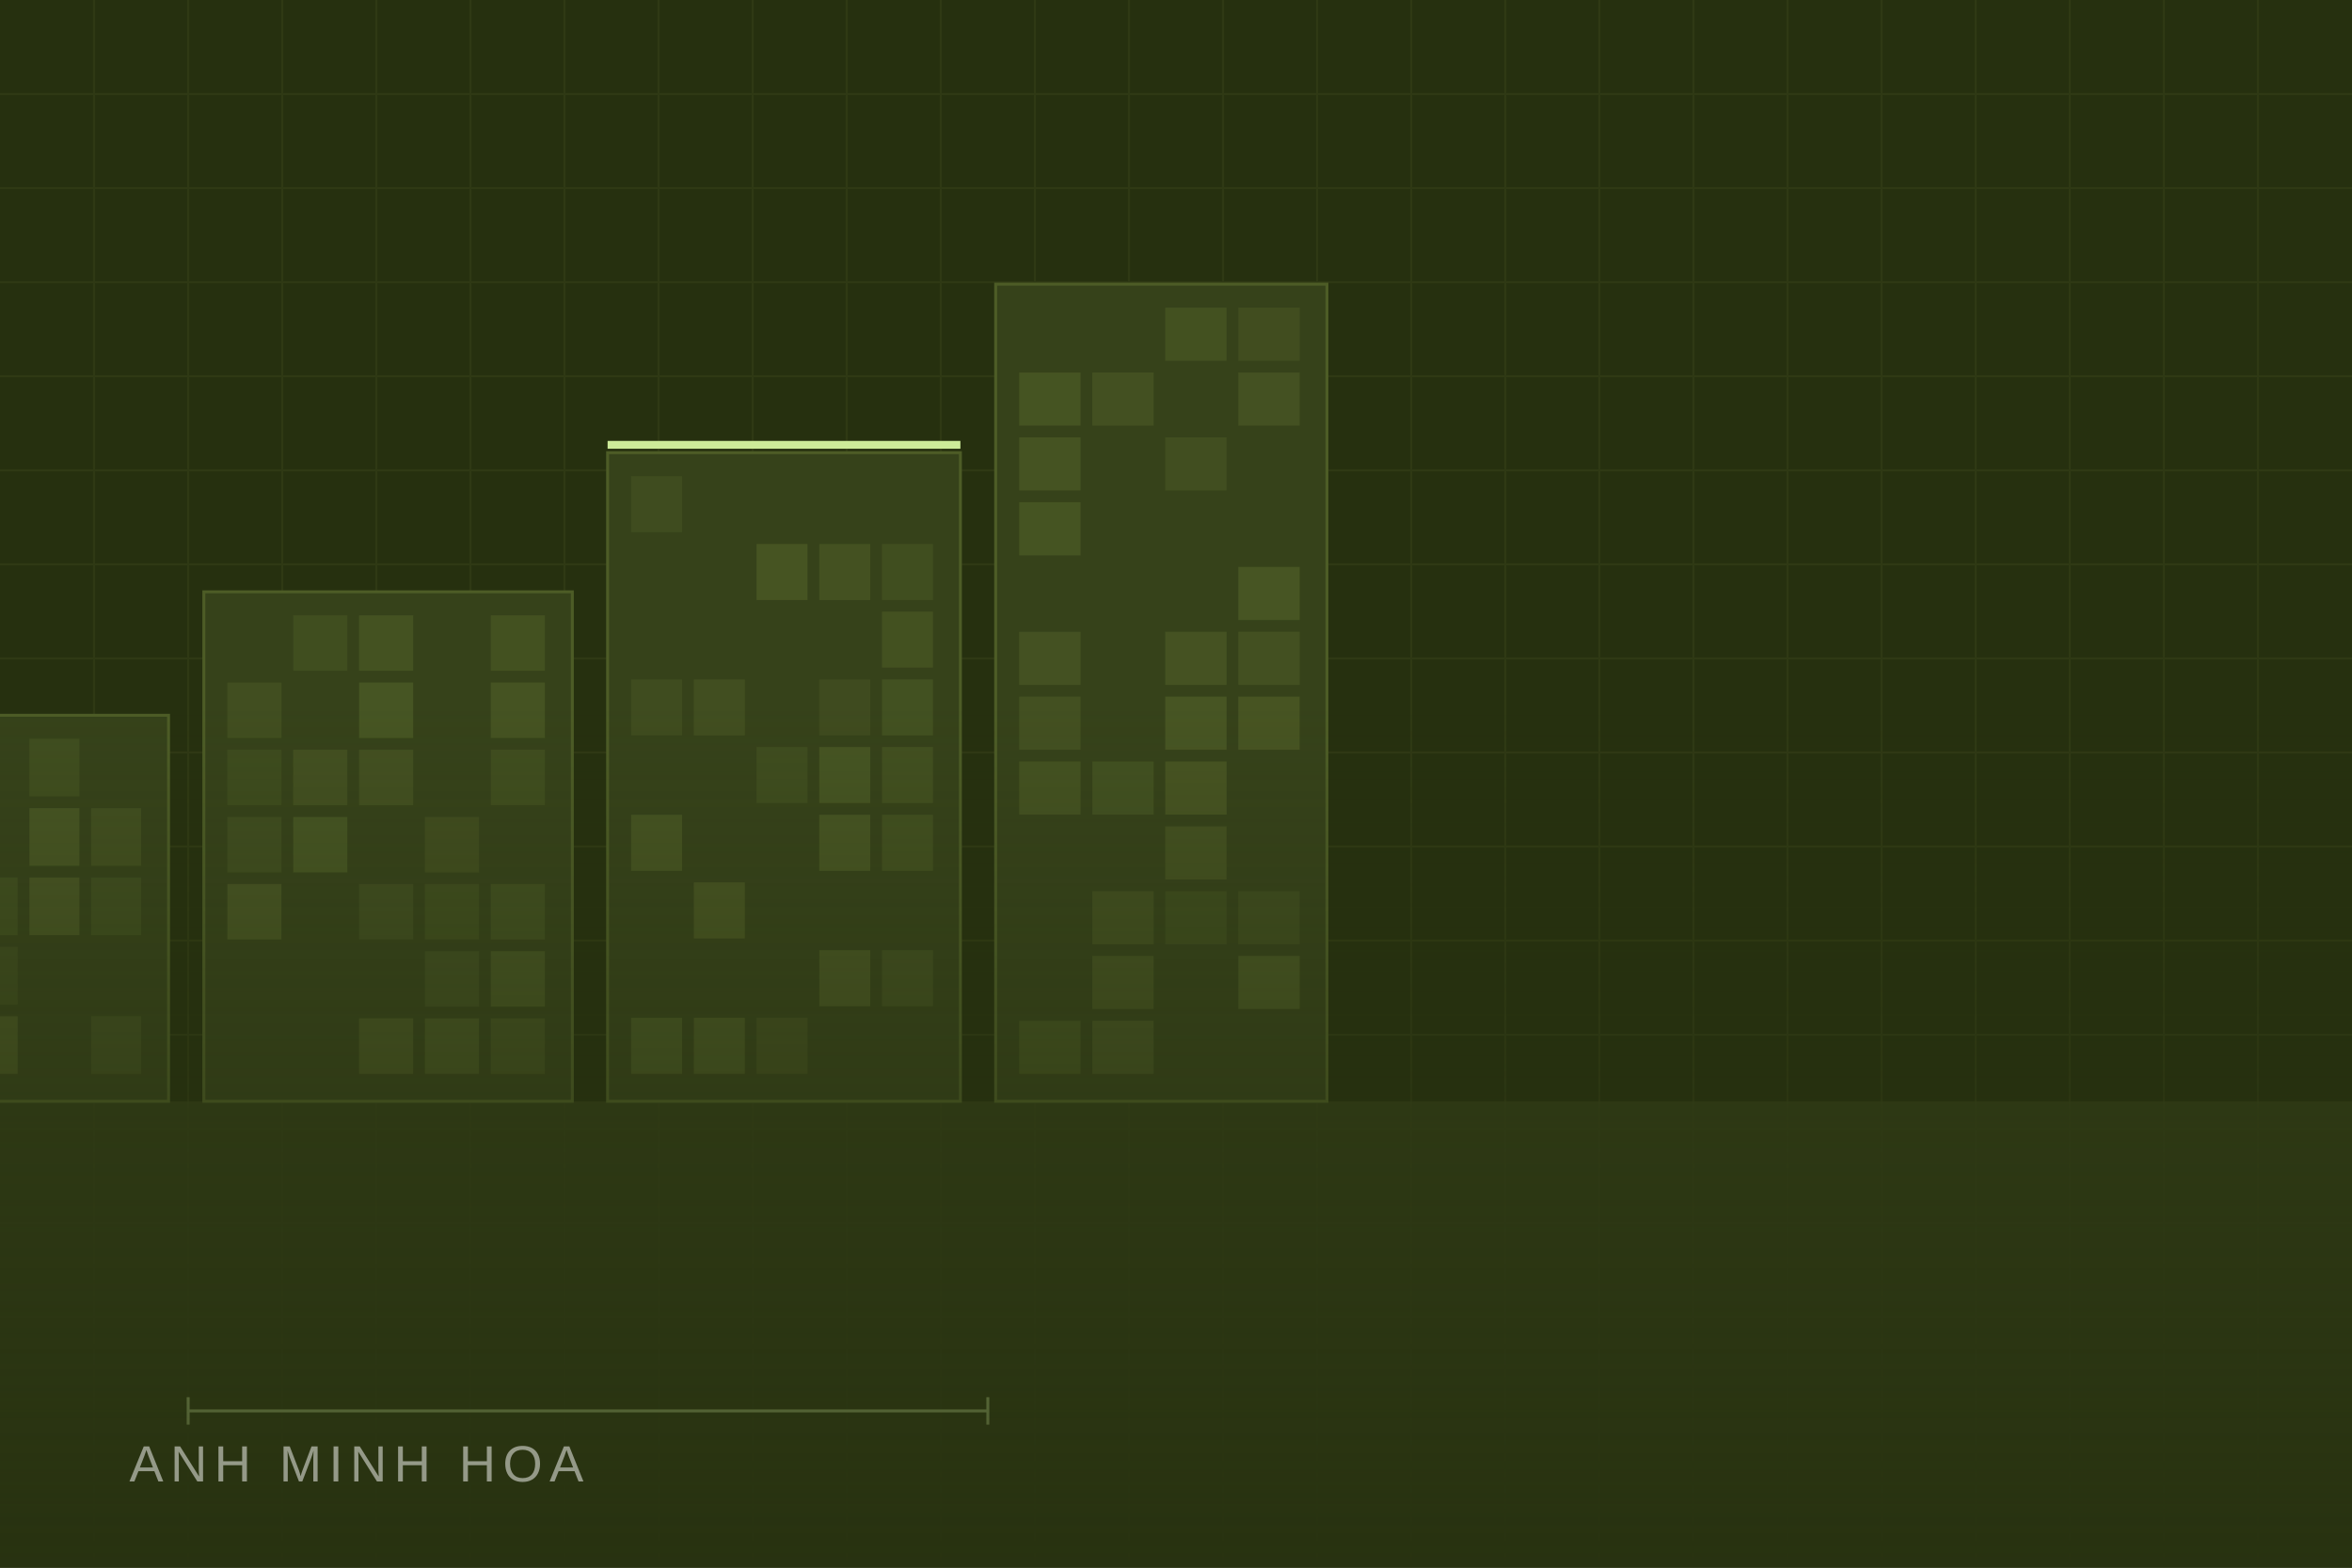
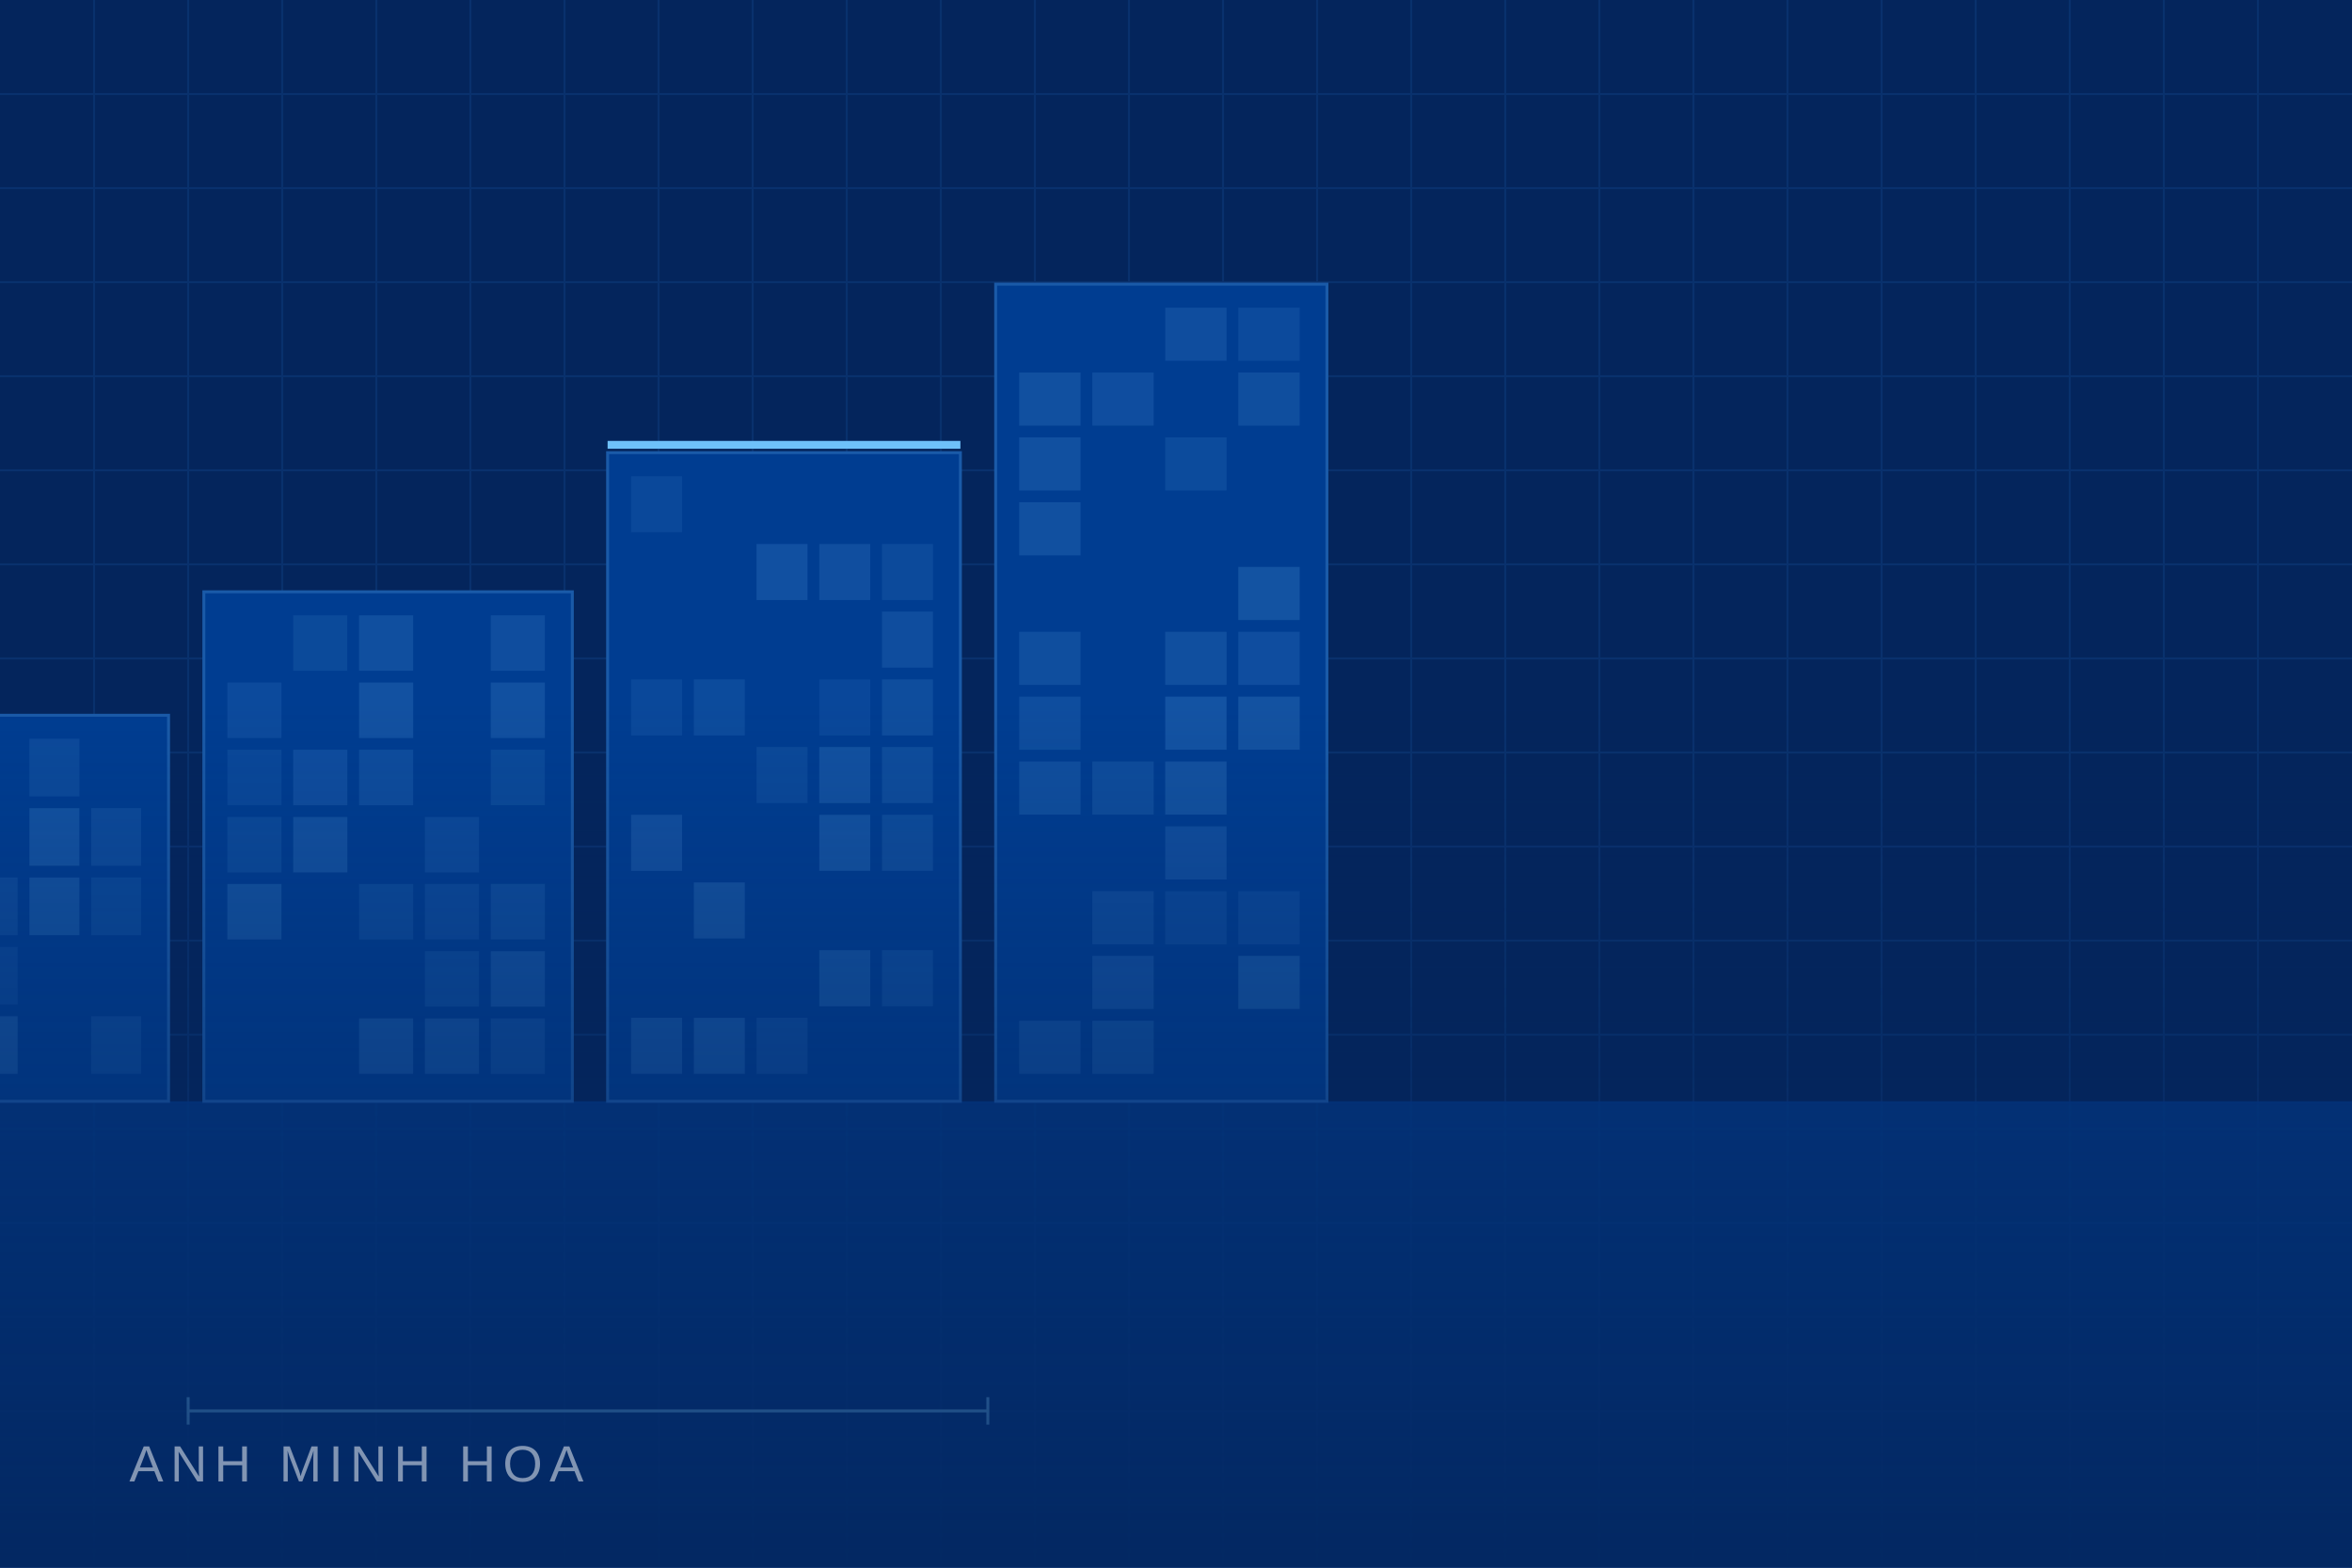
<svg xmlns="http://www.w3.org/2000/svg" viewBox="0 0 1200 800" width="1200" height="800" role="img" aria-label="Ảnh minh họa công trình">
-   <rect width="1200" height="800" fill="#26300f" />
-   <g stroke="#4d5c26" stroke-width="1" opacity="0.22">
+   <rect width="1200" height="800" fill="#04255c" />
+   <g stroke="#1a5aa8" stroke-width="1" opacity="0.22">
    <line x1="48" y1="0" x2="48" y2="800" />
    <line x1="96" y1="0" x2="96" y2="800" />
    <line x1="144" y1="0" x2="144" y2="800" />
    <line x1="192" y1="0" x2="192" y2="800" />
    <line x1="240" y1="0" x2="240" y2="800" />
    <line x1="288" y1="0" x2="288" y2="800" />
    <line x1="336" y1="0" x2="336" y2="800" />
    <line x1="384" y1="0" x2="384" y2="800" />
    <line x1="432" y1="0" x2="432" y2="800" />
    <line x1="480" y1="0" x2="480" y2="800" />
    <line x1="528" y1="0" x2="528" y2="800" />
    <line x1="576" y1="0" x2="576" y2="800" />
    <line x1="624" y1="0" x2="624" y2="800" />
    <line x1="672" y1="0" x2="672" y2="800" />
    <line x1="720" y1="0" x2="720" y2="800" />
    <line x1="768" y1="0" x2="768" y2="800" />
    <line x1="816" y1="0" x2="816" y2="800" />
    <line x1="864" y1="0" x2="864" y2="800" />
    <line x1="912" y1="0" x2="912" y2="800" />
    <line x1="960" y1="0" x2="960" y2="800" />
    <line x1="1008" y1="0" x2="1008" y2="800" />
    <line x1="1056" y1="0" x2="1056" y2="800" />
    <line x1="1104" y1="0" x2="1104" y2="800" />
    <line x1="1152" y1="0" x2="1152" y2="800" />
    <line x1="0" y1="48" x2="1200" y2="48" />
    <line x1="0" y1="96" x2="1200" y2="96" />
    <line x1="0" y1="144" x2="1200" y2="144" />
    <line x1="0" y1="192" x2="1200" y2="192" />
    <line x1="0" y1="240" x2="1200" y2="240" />
    <line x1="0" y1="288" x2="1200" y2="288" />
    <line x1="0" y1="336" x2="1200" y2="336" />
    <line x1="0" y1="384" x2="1200" y2="384" />
    <line x1="0" y1="432" x2="1200" y2="432" />
    <line x1="0" y1="480" x2="1200" y2="480" />
    <line x1="0" y1="528" x2="1200" y2="528" />
    <line x1="0" y1="576" x2="1200" y2="576" />
    <line x1="0" y1="624" x2="1200" y2="624" />
    <line x1="0" y1="672" x2="1200" y2="672" />
    <line x1="0" y1="720" x2="1200" y2="720" />
    <line x1="0" y1="768" x2="1200" y2="768" />
  </g>
-   <rect x="0" y="562" width="1200" height="238" fill="#36421a" opacity="0.75" />
-   <rect x="-60" y="365" width="146" height="197" fill="#36421a" stroke="#4d5c26" stroke-width="1.5" />
-   <rect x="-48.0" y="483.2" width="25.5" height="29.4" fill="#4d5c26" opacity="0.44" />
-   <rect x="-16.5" y="447.8" width="25.5" height="29.4" fill="#4d5c26" opacity="0.46" />
-   <rect x="-16.5" y="483.2" width="25.5" height="29.4" fill="#4d5c26" opacity="0.35" />
-   <rect x="-16.5" y="518.6" width="25.5" height="29.4" fill="#4d5c26" opacity="0.72" />
-   <rect x="15.0" y="377.0" width="25.5" height="29.4" fill="#4d5c26" opacity="0.46" />
-   <rect x="15.0" y="412.4" width="25.5" height="29.4" fill="#4d5c26" opacity="0.74" />
-   <rect x="15.0" y="447.8" width="25.5" height="29.4" fill="#4d5c26" opacity="0.71" />
-   <rect x="46.5" y="412.4" width="25.5" height="29.4" fill="#4d5c26" opacity="0.49" />
-   <rect x="46.5" y="447.8" width="25.5" height="29.4" fill="#4d5c26" opacity="0.40" />
-   <rect x="46.5" y="518.6" width="25.5" height="29.4" fill="#4d5c26" opacity="0.44" />
-   <rect x="104" y="302" width="188" height="260" fill="#36421a" stroke="#4d5c26" stroke-width="1.5" />
-   <rect x="116.0" y="348.3" width="27.6" height="28.3" fill="#4d5c26" opacity="0.47" />
-   <rect x="116.0" y="382.6" width="27.6" height="28.3" fill="#4d5c26" opacity="0.38" />
-   <rect x="116.0" y="416.9" width="27.6" height="28.3" fill="#4d5c26" opacity="0.44" />
-   <rect x="116.0" y="451.1" width="27.6" height="28.3" fill="#4d5c26" opacity="0.71" />
-   <rect x="149.6" y="314.0" width="27.6" height="28.3" fill="#4d5c26" opacity="0.43" />
-   <rect x="149.6" y="382.6" width="27.6" height="28.3" fill="#4d5c26" opacity="0.57" />
-   <rect x="149.6" y="416.9" width="27.6" height="28.3" fill="#4d5c26" opacity="0.70" />
-   <rect x="183.2" y="314.0" width="27.6" height="28.3" fill="#4d5c26" opacity="0.61" />
-   <rect x="183.2" y="348.3" width="27.6" height="28.3" fill="#4d5c26" opacity="0.70" />
-   <rect x="183.2" y="382.6" width="27.6" height="28.3" fill="#4d5c26" opacity="0.54" />
-   <rect x="183.2" y="451.1" width="27.6" height="28.3" fill="#4d5c26" opacity="0.44" />
-   <rect x="183.2" y="519.7" width="27.6" height="28.3" fill="#4d5c26" opacity="0.69" />
-   <rect x="216.8" y="416.9" width="27.6" height="28.3" fill="#4d5c26" opacity="0.45" />
-   <rect x="216.8" y="451.1" width="27.6" height="28.3" fill="#4d5c26" opacity="0.41" />
-   <rect x="216.8" y="485.4" width="27.6" height="28.3" fill="#4d5c26" opacity="0.44" />
-   <rect x="216.8" y="519.7" width="27.6" height="28.3" fill="#4d5c26" opacity="0.65" />
-   <rect x="250.4" y="314.0" width="27.6" height="28.3" fill="#4d5c26" opacity="0.56" />
-   <rect x="250.4" y="348.3" width="27.6" height="28.3" fill="#4d5c26" opacity="0.65" />
-   <rect x="250.4" y="382.6" width="27.6" height="28.3" fill="#4d5c26" opacity="0.43" />
-   <rect x="250.4" y="451.1" width="27.6" height="28.3" fill="#4d5c26" opacity="0.51" />
-   <rect x="250.4" y="485.4" width="27.6" height="28.3" fill="#4d5c26" opacity="0.65" />
-   <rect x="250.4" y="519.7" width="27.6" height="28.3" fill="#4d5c26" opacity="0.50" />
-   <rect x="310" y="231" width="180" height="331" fill="#36421a" stroke="#4d5c26" stroke-width="1.5" />
-   <rect x="322.0" y="243.0" width="26.0" height="28.6" fill="#4d5c26" opacity="0.39" />
-   <rect x="322.0" y="346.7" width="26.0" height="28.6" fill="#4d5c26" opacity="0.39" />
-   <rect x="322.0" y="415.8" width="26.0" height="28.6" fill="#4d5c26" opacity="0.68" />
-   <rect x="322.0" y="519.4" width="26.0" height="28.6" fill="#4d5c26" opacity="0.70" />
-   <rect x="354.0" y="346.7" width="26.0" height="28.6" fill="#4d5c26" opacity="0.48" />
-   <rect x="354.0" y="450.3" width="26.0" height="28.6" fill="#4d5c26" opacity="0.72" />
-   <rect x="354.0" y="519.4" width="26.0" height="28.6" fill="#4d5c26" opacity="0.74" />
-   <rect x="386.0" y="277.6" width="26.0" height="28.6" fill="#4d5c26" opacity="0.67" />
-   <rect x="386.0" y="381.2" width="26.0" height="28.6" fill="#4d5c26" opacity="0.42" />
-   <rect x="386.0" y="519.4" width="26.0" height="28.6" fill="#4d5c26" opacity="0.45" />
-   <rect x="418.0" y="277.6" width="26.0" height="28.6" fill="#4d5c26" opacity="0.60" />
-   <rect x="418.0" y="346.7" width="26.0" height="28.6" fill="#4d5c26" opacity="0.36" />
-   <rect x="418.0" y="381.2" width="26.0" height="28.6" fill="#4d5c26" opacity="0.70" />
-   <rect x="418.0" y="415.8" width="26.0" height="28.6" fill="#4d5c26" opacity="0.74" />
-   <rect x="418.0" y="484.9" width="26.0" height="28.6" fill="#4d5c26" opacity="0.71" />
-   <rect x="450.0" y="277.6" width="26.0" height="28.6" fill="#4d5c26" opacity="0.46" />
-   <rect x="450.0" y="312.1" width="26.0" height="28.6" fill="#4d5c26" opacity="0.56" />
-   <rect x="450.0" y="346.7" width="26.0" height="28.6" fill="#4d5c26" opacity="0.55" />
-   <rect x="450.0" y="381.2" width="26.0" height="28.6" fill="#4d5c26" opacity="0.53" />
-   <rect x="450.0" y="415.8" width="26.0" height="28.6" fill="#4d5c26" opacity="0.53" />
-   <rect x="450.0" y="484.9" width="26.0" height="28.6" fill="#4d5c26" opacity="0.48" />
-   <rect x="310" y="225" width="180" height="4" fill="#cdeb99" />
-   <rect x="508" y="145" width="169" height="417" fill="#36421a" stroke="#4d5c26" stroke-width="1.5" />
-   <rect x="520.0" y="190.1" width="31.3" height="27.1" fill="#4d5c26" opacity="0.66" />
-   <rect x="520.0" y="223.2" width="31.3" height="27.1" fill="#4d5c26" opacity="0.65" />
-   <rect x="520.0" y="256.3" width="31.3" height="27.1" fill="#4d5c26" opacity="0.66" />
-   <rect x="520.0" y="322.4" width="31.3" height="27.1" fill="#4d5c26" opacity="0.59" />
-   <rect x="520.0" y="355.5" width="31.3" height="27.1" fill="#4d5c26" opacity="0.54" />
-   <rect x="520.0" y="388.6" width="31.3" height="27.1" fill="#4d5c26" opacity="0.61" />
-   <rect x="520.0" y="520.9" width="31.3" height="27.1" fill="#4d5c26" opacity="0.56" />
-   <rect x="557.3" y="190.1" width="31.3" height="27.1" fill="#4d5c26" opacity="0.57" />
-   <rect x="557.3" y="388.6" width="31.3" height="27.1" fill="#4d5c26" opacity="0.55" />
-   <rect x="557.3" y="454.8" width="31.3" height="27.1" fill="#4d5c26" opacity="0.50" />
-   <rect x="557.3" y="487.8" width="31.3" height="27.1" fill="#4d5c26" opacity="0.60" />
-   <rect x="557.3" y="520.9" width="31.3" height="27.1" fill="#4d5c26" opacity="0.59" />
-   <rect x="594.5" y="157.0" width="31.3" height="27.1" fill="#4d5c26" opacity="0.56" />
-   <rect x="594.5" y="223.2" width="31.3" height="27.1" fill="#4d5c26" opacity="0.48" />
-   <rect x="594.5" y="322.4" width="31.3" height="27.1" fill="#4d5c26" opacity="0.63" />
-   <rect x="594.5" y="355.5" width="31.3" height="27.1" fill="#4d5c26" opacity="0.74" />
-   <rect x="594.5" y="388.6" width="31.3" height="27.1" fill="#4d5c26" opacity="0.72" />
-   <rect x="594.5" y="421.7" width="31.3" height="27.1" fill="#4d5c26" opacity="0.60" />
-   <rect x="594.5" y="454.8" width="31.3" height="27.1" fill="#4d5c26" opacity="0.38" />
-   <rect x="631.8" y="157.0" width="31.3" height="27.1" fill="#4d5c26" opacity="0.45" />
-   <rect x="631.8" y="190.1" width="31.3" height="27.1" fill="#4d5c26" opacity="0.59" />
-   <rect x="631.8" y="289.3" width="31.3" height="27.1" fill="#4d5c26" opacity="0.73" />
-   <rect x="631.8" y="322.4" width="31.3" height="27.1" fill="#4d5c26" opacity="0.57" />
-   <rect x="631.8" y="355.5" width="31.3" height="27.1" fill="#4d5c26" opacity="0.72" />
-   <rect x="631.8" y="454.8" width="31.3" height="27.1" fill="#4d5c26" opacity="0.39" />
-   <rect x="631.8" y="487.8" width="31.3" height="27.1" fill="#4d5c26" opacity="0.73" />
-   <g stroke="#cdeb99" stroke-width="1.5" opacity="0.85">
+   <rect x="0" y="562" width="1200" height="238" fill="#003d91" opacity="0.75" />
+   <rect x="-60" y="365" width="146" height="197" fill="#003d91" stroke="#1a5aa8" stroke-width="1.5" />
+   <rect x="-48.0" y="483.2" width="25.5" height="29.4" fill="#1a5aa8" opacity="0.44" />
+   <rect x="-16.5" y="447.8" width="25.5" height="29.4" fill="#1a5aa8" opacity="0.46" />
+   <rect x="-16.5" y="483.2" width="25.5" height="29.4" fill="#1a5aa8" opacity="0.35" />
+   <rect x="-16.5" y="518.6" width="25.5" height="29.4" fill="#1a5aa8" opacity="0.72" />
+   <rect x="15.0" y="377.0" width="25.5" height="29.4" fill="#1a5aa8" opacity="0.46" />
+   <rect x="15.0" y="412.4" width="25.5" height="29.4" fill="#1a5aa8" opacity="0.74" />
+   <rect x="15.0" y="447.8" width="25.5" height="29.4" fill="#1a5aa8" opacity="0.71" />
+   <rect x="46.5" y="412.4" width="25.5" height="29.4" fill="#1a5aa8" opacity="0.49" />
+   <rect x="46.5" y="447.8" width="25.5" height="29.4" fill="#1a5aa8" opacity="0.40" />
+   <rect x="46.5" y="518.6" width="25.5" height="29.4" fill="#1a5aa8" opacity="0.44" />
+   <rect x="104" y="302" width="188" height="260" fill="#003d91" stroke="#1a5aa8" stroke-width="1.5" />
+   <rect x="116.0" y="348.3" width="27.6" height="28.3" fill="#1a5aa8" opacity="0.47" />
+   <rect x="116.0" y="382.6" width="27.6" height="28.3" fill="#1a5aa8" opacity="0.38" />
+   <rect x="116.0" y="416.9" width="27.6" height="28.3" fill="#1a5aa8" opacity="0.44" />
+   <rect x="116.0" y="451.1" width="27.6" height="28.3" fill="#1a5aa8" opacity="0.71" />
+   <rect x="149.6" y="314.0" width="27.6" height="28.3" fill="#1a5aa8" opacity="0.43" />
+   <rect x="149.6" y="382.6" width="27.6" height="28.3" fill="#1a5aa8" opacity="0.57" />
+   <rect x="149.6" y="416.9" width="27.6" height="28.3" fill="#1a5aa8" opacity="0.70" />
+   <rect x="183.2" y="314.0" width="27.6" height="28.3" fill="#1a5aa8" opacity="0.61" />
+   <rect x="183.2" y="348.3" width="27.6" height="28.3" fill="#1a5aa8" opacity="0.70" />
+   <rect x="183.2" y="382.6" width="27.6" height="28.3" fill="#1a5aa8" opacity="0.54" />
+   <rect x="183.2" y="451.1" width="27.6" height="28.3" fill="#1a5aa8" opacity="0.44" />
+   <rect x="183.2" y="519.7" width="27.6" height="28.3" fill="#1a5aa8" opacity="0.69" />
+   <rect x="216.8" y="416.9" width="27.6" height="28.3" fill="#1a5aa8" opacity="0.45" />
+   <rect x="216.8" y="451.1" width="27.6" height="28.3" fill="#1a5aa8" opacity="0.41" />
+   <rect x="216.8" y="485.4" width="27.6" height="28.3" fill="#1a5aa8" opacity="0.44" />
+   <rect x="216.8" y="519.7" width="27.6" height="28.3" fill="#1a5aa8" opacity="0.65" />
+   <rect x="250.4" y="314.0" width="27.6" height="28.3" fill="#1a5aa8" opacity="0.56" />
+   <rect x="250.4" y="348.3" width="27.6" height="28.3" fill="#1a5aa8" opacity="0.65" />
+   <rect x="250.4" y="382.6" width="27.6" height="28.3" fill="#1a5aa8" opacity="0.43" />
+   <rect x="250.4" y="451.1" width="27.6" height="28.3" fill="#1a5aa8" opacity="0.51" />
+   <rect x="250.4" y="485.4" width="27.6" height="28.3" fill="#1a5aa8" opacity="0.65" />
+   <rect x="250.4" y="519.7" width="27.6" height="28.3" fill="#1a5aa8" opacity="0.50" />
+   <rect x="310" y="231" width="180" height="331" fill="#003d91" stroke="#1a5aa8" stroke-width="1.5" />
+   <rect x="322.0" y="243.0" width="26.0" height="28.6" fill="#1a5aa8" opacity="0.39" />
+   <rect x="322.0" y="346.7" width="26.0" height="28.6" fill="#1a5aa8" opacity="0.39" />
+   <rect x="322.0" y="415.8" width="26.0" height="28.6" fill="#1a5aa8" opacity="0.68" />
+   <rect x="322.0" y="519.4" width="26.0" height="28.6" fill="#1a5aa8" opacity="0.70" />
+   <rect x="354.0" y="346.7" width="26.0" height="28.6" fill="#1a5aa8" opacity="0.48" />
+   <rect x="354.0" y="450.3" width="26.0" height="28.6" fill="#1a5aa8" opacity="0.72" />
+   <rect x="354.0" y="519.4" width="26.0" height="28.6" fill="#1a5aa8" opacity="0.74" />
+   <rect x="386.0" y="277.6" width="26.0" height="28.6" fill="#1a5aa8" opacity="0.67" />
+   <rect x="386.0" y="381.2" width="26.0" height="28.6" fill="#1a5aa8" opacity="0.42" />
+   <rect x="386.0" y="519.4" width="26.0" height="28.6" fill="#1a5aa8" opacity="0.45" />
+   <rect x="418.0" y="277.6" width="26.0" height="28.6" fill="#1a5aa8" opacity="0.60" />
+   <rect x="418.0" y="346.7" width="26.0" height="28.6" fill="#1a5aa8" opacity="0.36" />
+   <rect x="418.0" y="381.2" width="26.0" height="28.6" fill="#1a5aa8" opacity="0.70" />
+   <rect x="418.0" y="415.8" width="26.0" height="28.6" fill="#1a5aa8" opacity="0.74" />
+   <rect x="418.0" y="484.9" width="26.0" height="28.6" fill="#1a5aa8" opacity="0.71" />
+   <rect x="450.0" y="277.6" width="26.0" height="28.6" fill="#1a5aa8" opacity="0.46" />
+   <rect x="450.0" y="312.1" width="26.0" height="28.6" fill="#1a5aa8" opacity="0.56" />
+   <rect x="450.0" y="346.7" width="26.0" height="28.6" fill="#1a5aa8" opacity="0.55" />
+   <rect x="450.0" y="381.2" width="26.0" height="28.6" fill="#1a5aa8" opacity="0.53" />
+   <rect x="450.0" y="415.8" width="26.0" height="28.6" fill="#1a5aa8" opacity="0.53" />
+   <rect x="450.0" y="484.9" width="26.0" height="28.6" fill="#1a5aa8" opacity="0.48" />
+   <rect x="310" y="225" width="180" height="4" fill="#6ec1fa" />
+   <rect x="508" y="145" width="169" height="417" fill="#003d91" stroke="#1a5aa8" stroke-width="1.5" />
+   <rect x="520.0" y="190.1" width="31.3" height="27.1" fill="#1a5aa8" opacity="0.66" />
+   <rect x="520.0" y="223.2" width="31.3" height="27.1" fill="#1a5aa8" opacity="0.65" />
+   <rect x="520.0" y="256.3" width="31.3" height="27.1" fill="#1a5aa8" opacity="0.66" />
+   <rect x="520.0" y="322.4" width="31.3" height="27.1" fill="#1a5aa8" opacity="0.59" />
+   <rect x="520.0" y="355.5" width="31.3" height="27.1" fill="#1a5aa8" opacity="0.54" />
+   <rect x="520.0" y="388.6" width="31.3" height="27.1" fill="#1a5aa8" opacity="0.61" />
+   <rect x="520.0" y="520.9" width="31.3" height="27.1" fill="#1a5aa8" opacity="0.56" />
+   <rect x="557.3" y="190.1" width="31.3" height="27.1" fill="#1a5aa8" opacity="0.57" />
+   <rect x="557.3" y="388.6" width="31.3" height="27.1" fill="#1a5aa8" opacity="0.55" />
+   <rect x="557.3" y="454.8" width="31.3" height="27.1" fill="#1a5aa8" opacity="0.50" />
+   <rect x="557.3" y="487.8" width="31.3" height="27.1" fill="#1a5aa8" opacity="0.60" />
+   <rect x="557.3" y="520.9" width="31.3" height="27.1" fill="#1a5aa8" opacity="0.59" />
+   <rect x="594.5" y="157.0" width="31.3" height="27.1" fill="#1a5aa8" opacity="0.56" />
+   <rect x="594.5" y="223.2" width="31.3" height="27.1" fill="#1a5aa8" opacity="0.48" />
+   <rect x="594.5" y="322.4" width="31.3" height="27.1" fill="#1a5aa8" opacity="0.63" />
+   <rect x="594.5" y="355.5" width="31.3" height="27.1" fill="#1a5aa8" opacity="0.74" />
+   <rect x="594.5" y="388.6" width="31.3" height="27.1" fill="#1a5aa8" opacity="0.72" />
+   <rect x="594.5" y="421.7" width="31.3" height="27.1" fill="#1a5aa8" opacity="0.60" />
+   <rect x="594.5" y="454.8" width="31.3" height="27.1" fill="#1a5aa8" opacity="0.38" />
+   <rect x="631.8" y="157.0" width="31.3" height="27.1" fill="#1a5aa8" opacity="0.45" />
+   <rect x="631.8" y="190.1" width="31.3" height="27.1" fill="#1a5aa8" opacity="0.59" />
+   <rect x="631.8" y="289.3" width="31.3" height="27.1" fill="#1a5aa8" opacity="0.73" />
+   <rect x="631.8" y="322.4" width="31.3" height="27.1" fill="#1a5aa8" opacity="0.57" />
+   <rect x="631.8" y="355.5" width="31.3" height="27.1" fill="#1a5aa8" opacity="0.72" />
+   <rect x="631.8" y="454.8" width="31.3" height="27.1" fill="#1a5aa8" opacity="0.39" />
+   <rect x="631.8" y="487.8" width="31.3" height="27.1" fill="#1a5aa8" opacity="0.73" />
+   <g stroke="#6ec1fa" stroke-width="1.5" opacity="0.85">
    <line x1="96" y1="720" x2="504" y2="720" />
    <line x1="96" y1="713" x2="96" y2="727" />
    <line x1="504" y1="713" x2="504" y2="727" />
  </g>
  <linearGradient id="g" x1="0" y1="1" x2="0" y2="0">
-     <stop offset="0" stop-color="#26300f" stop-opacity="0.85" />
-     <stop offset="0.55" stop-color="#26300f" stop-opacity="0" />
+     <stop offset="0" stop-color="#04255c" stop-opacity="0.85" />
+     <stop offset="0.55" stop-color="#04255c" stop-opacity="0" />
  </linearGradient>
  <rect width="1200" height="800" fill="url(#g)" />
  <text x="66" y="756" fill="#ffffff" opacity="0.5" font-family="Segoe UI, Arial, sans-serif" font-size="26" letter-spacing="3.6">ANH MINH HOA</text>
</svg>
